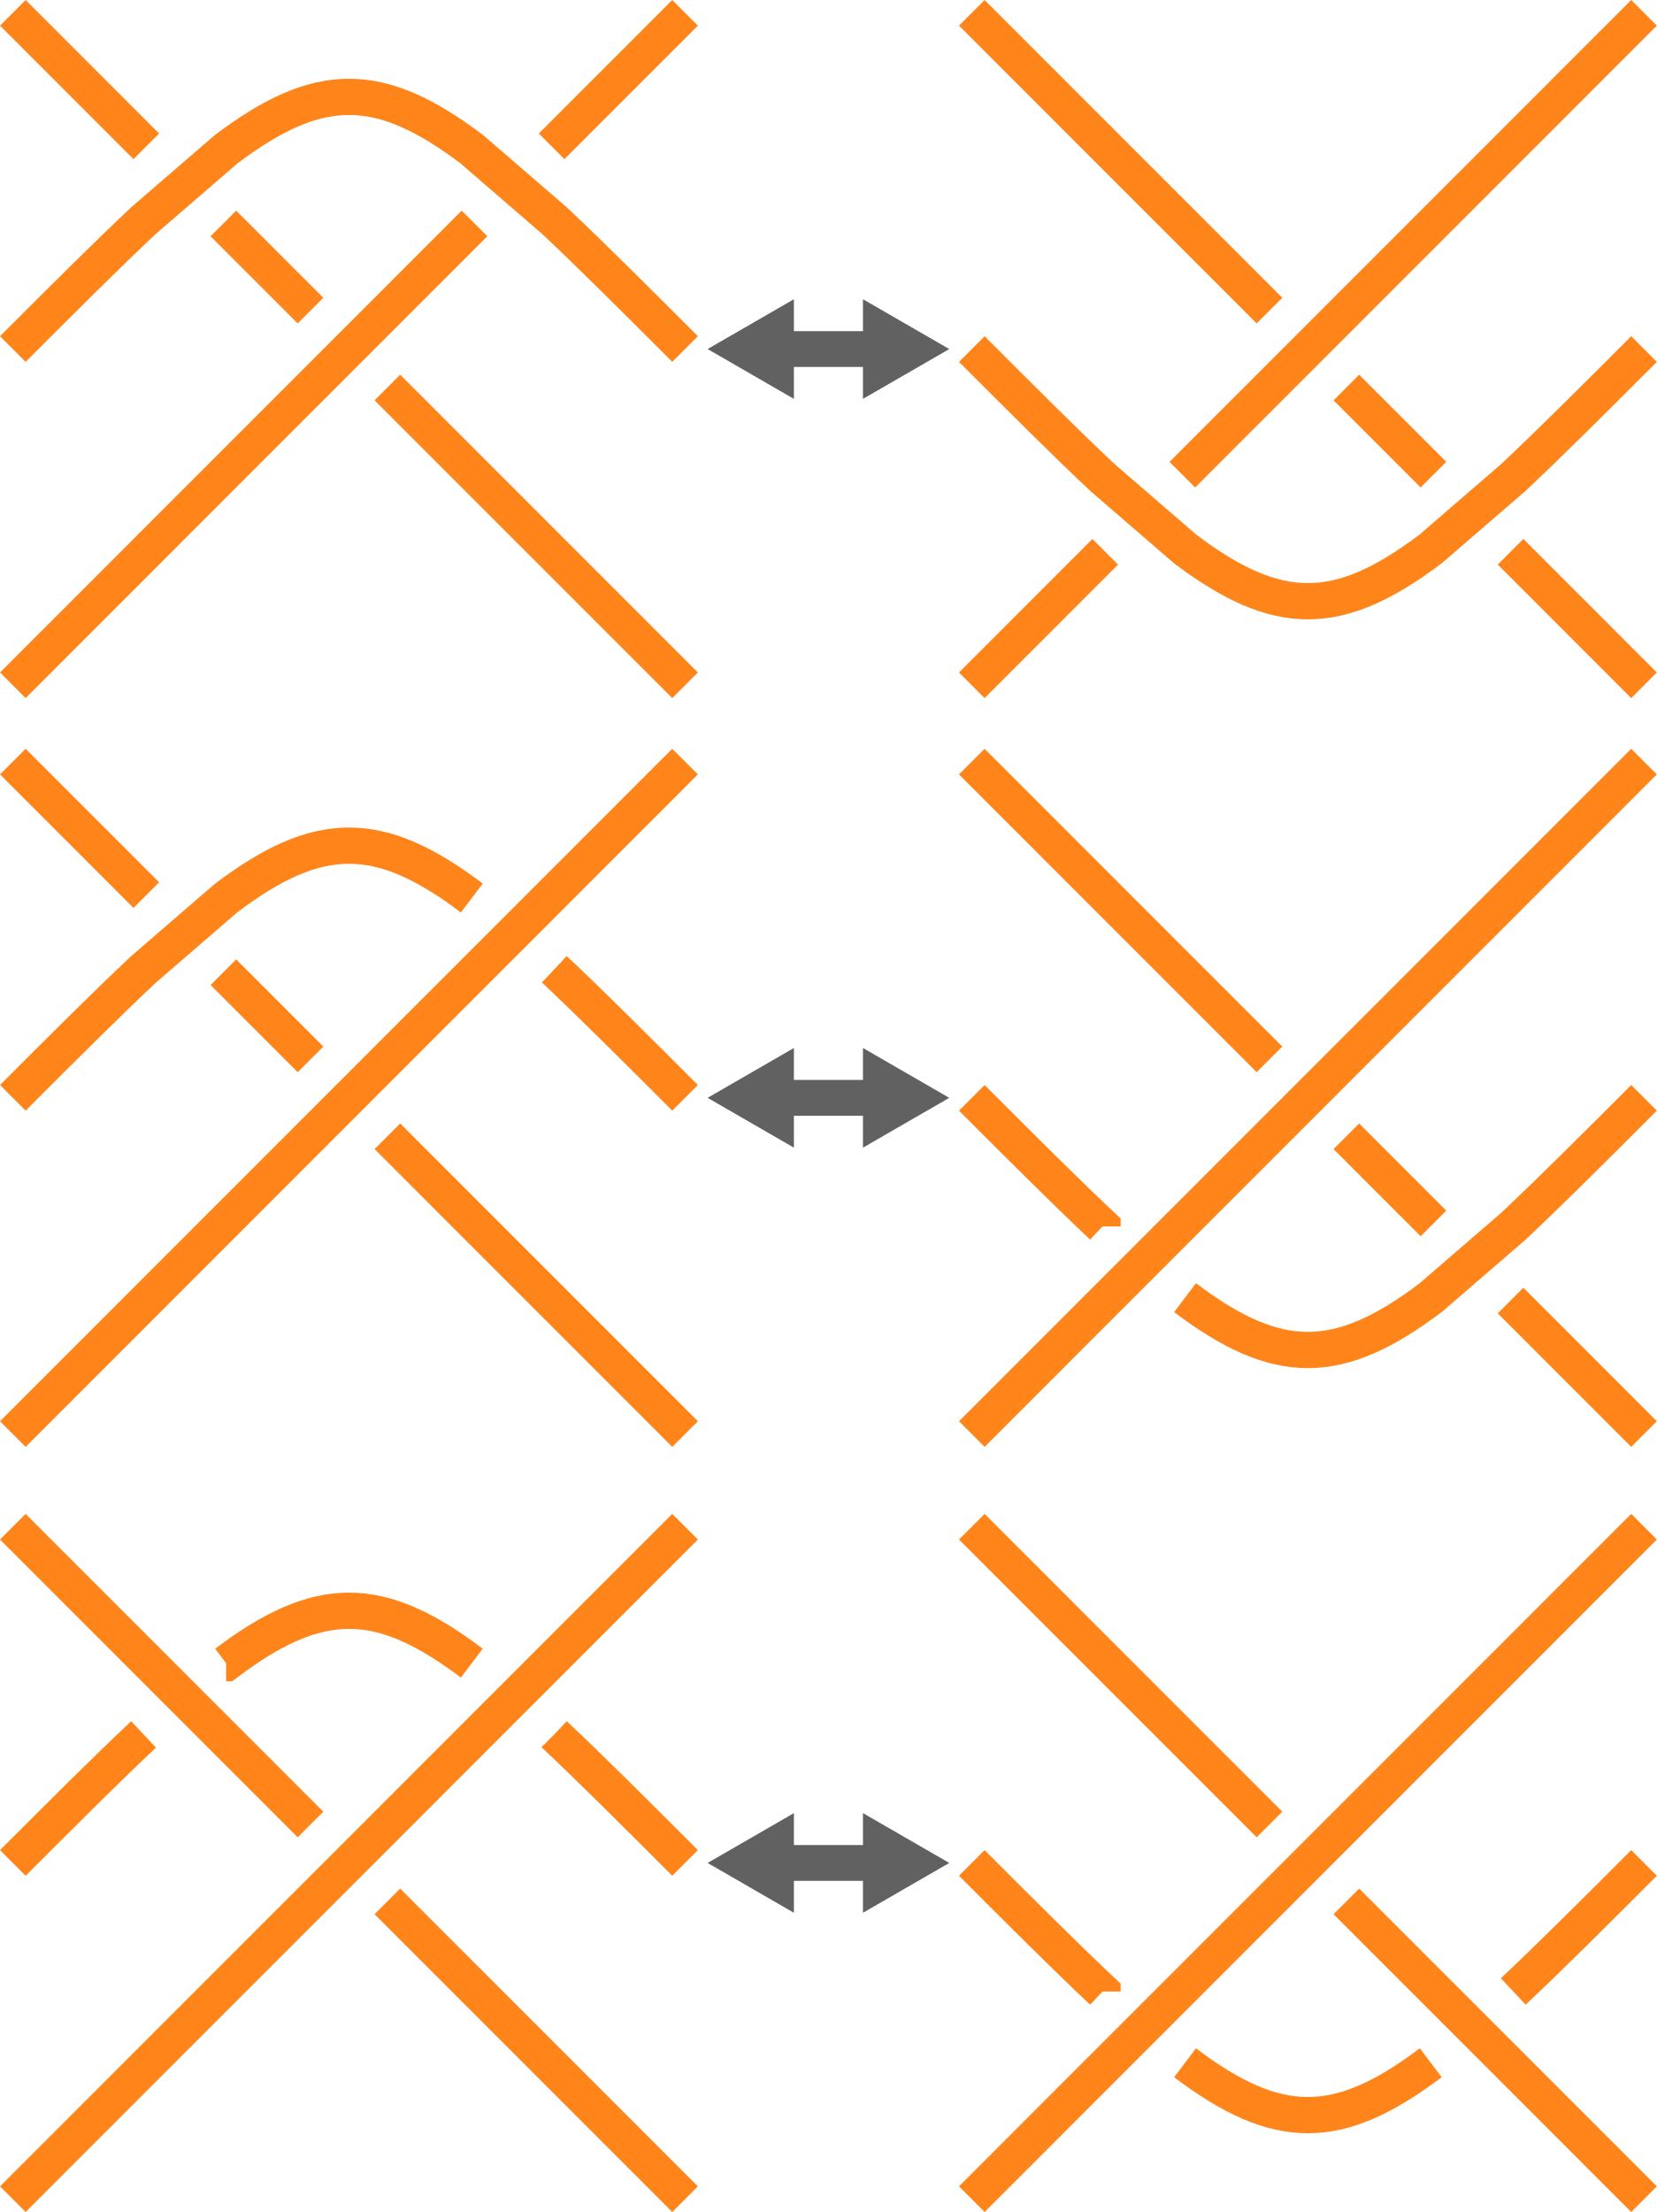
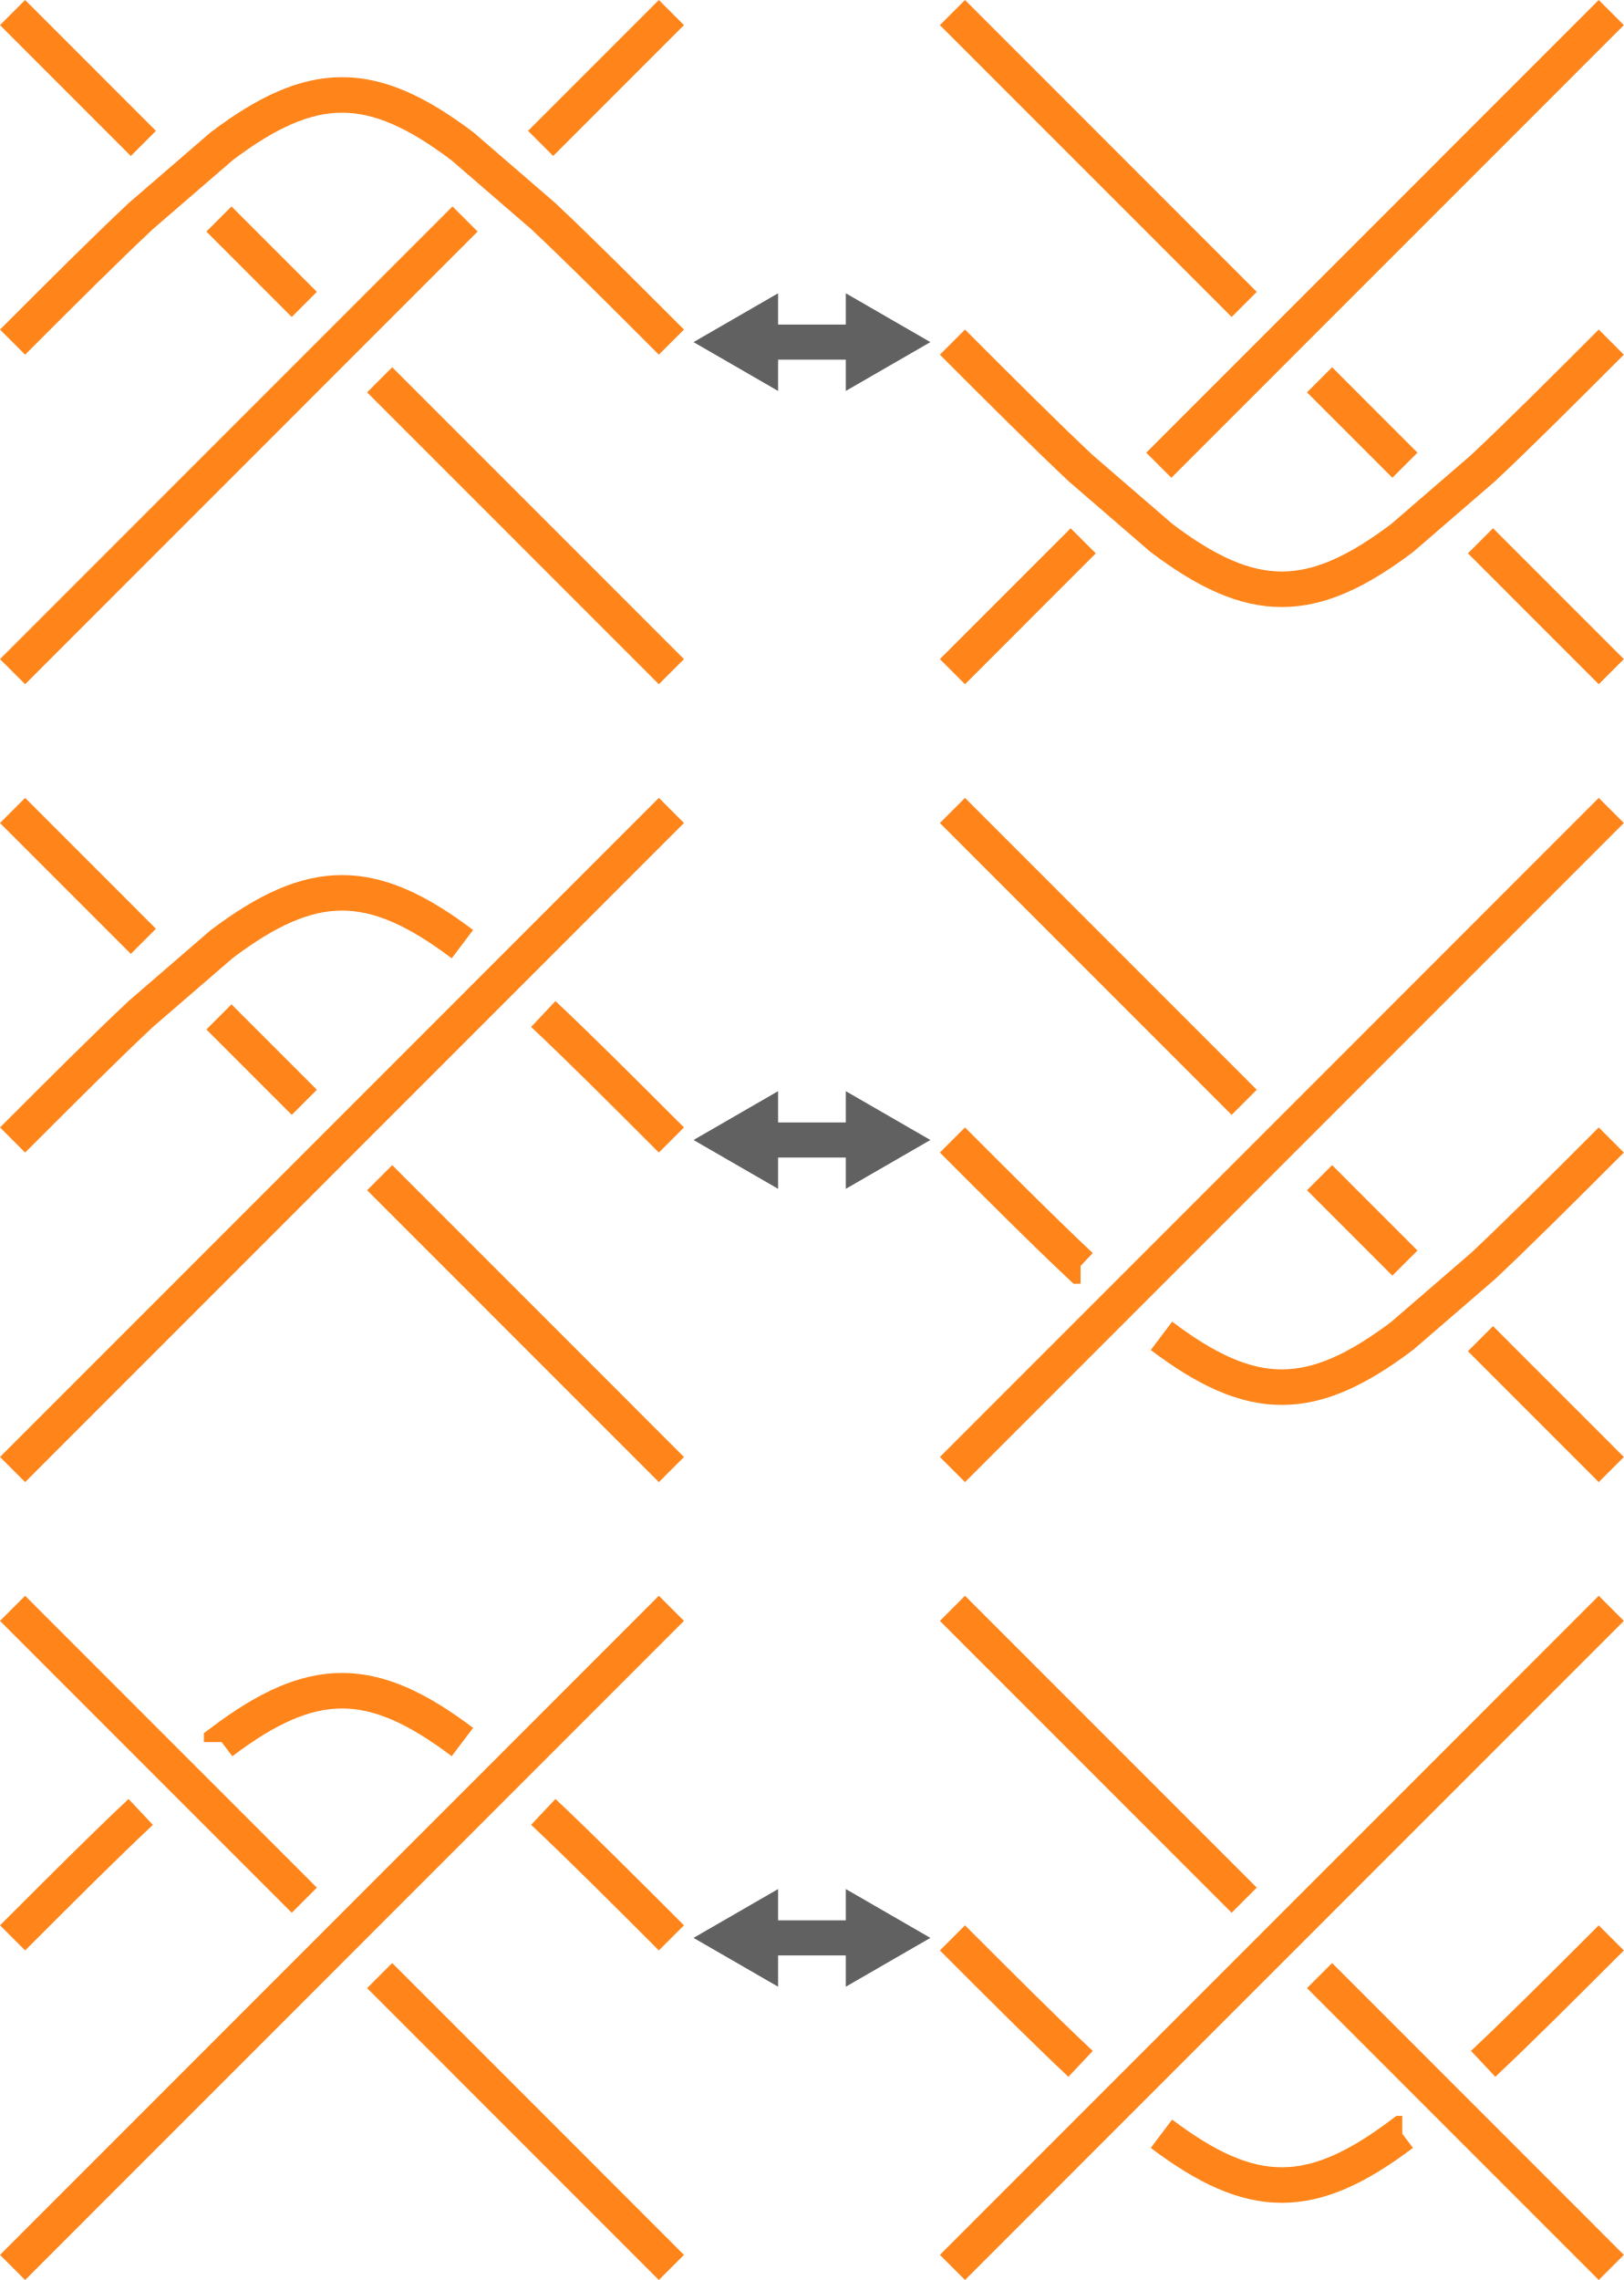
- <svg xmlns="http://www.w3.org/2000/svg" viewBox="0 0 1727.734 2306.323" version="1.1" id="svg5">
+ <svg xmlns="http://www.w3.org/2000/svg" viewBox="0 0 1727.734 2425.439" version="1.1" id="svg5" width="1727.734" height="2425.439">
  <defs id="defs5">
    </defs>
-   <g id="g6" transform="translate(4.3849104e-4,780.7029)">
-     <path d="M 0.068,13.95 104.467,118.372 M 164.753,178.672 232.881,246.814 M 293.007,306.952 525.82,539.816 m -525.75,0 L 525.818,13.95 M 0.07,276.883 C 39.476,237.477 72.976,203.977 102.34,176.382 l 64.542,-55.722 c 72.364,-54.626 119.825,-54.636 192.155,-0.031 m 64.533,55.73 6.9e-4,6e-4 c 29.357,27.6 62.85,61.107 102.25,100.523" class="stroke-orange fill-orange" style="fill:none;stroke:#ff851b;stroke-width:28.346;stroke-miterlimit:4.1" transform="matrix(1.33333,0,0,1.33333,13.273,-5.238)" id="path1" />
-     <path id="path2" style="fill:#616161;stroke:none;stroke-width:28.346;stroke-miterlimit:4.1" class="stroke-comment fill-comment" d="m 568.001,303.038 -90,51.963 90,51.961 v -33.297 h 72 v 33.297 l 90,-51.961 -90,-51.963 v 33.297 h -72 z" transform="translate(259.88,8.939)" />
-     <path d="M 0.068,13.95 104.467,118.372 M 164.753,178.672 232.881,246.814 M 293.007,306.952 525.82,539.816 m -525.75,0 L 525.818,13.95 M 0.07,276.883 C 39.476,237.477 72.976,203.977 102.34,176.382 l 64.542,-55.722 c 72.364,-54.626 119.825,-54.636 192.155,-0.031 m 64.533,55.73 6.9e-4,6e-4 c 29.357,27.6 62.85,61.107 102.25,100.523" class="stroke-orange fill-orange" style="fill:none;stroke:#ff851b;stroke-width:28.346;stroke-miterlimit:4.1" transform="matrix(-1.33333,0,0,-1.33333,1714.46,733.116)" id="path5" />
+   <g id="g6" transform="translate(4.3849104e-4,848.7808)">
+     <path id="path1" style="fill:none;stroke:#ff851b;stroke-width:28.346;stroke-miterlimit:4.1" class="stroke-orange fill-orange" transform="matrix(1.33333,0,0,1.33333,13.273,-5.238)" d="m 0.068,13.95 104.399,104.422 m 60.286,60.3 68.128,68.142 m 60.125,60.138 232.814,232.864 m -525.75,0 L 525.818,13.95 M 0.07,276.883 C 39.476,237.477 72.976,203.977 102.34,176.382 l 64.542,-55.722 c 72.364,-54.626 119.825,-54.636 192.155,-0.031 m 64.533,55.73 6.9e-4,6e-4 c 29.357,27.6 62.85,61.107 102.25,100.523" />
+     <path d="m 730,355 -90,51.962 V 303.038 Z" class="stroke-comment fill-comment" style="fill:#616161;stroke:none;stroke-width:28.346;stroke-miterlimit:4.1" transform="translate(259.88,8.939)" id="path2" />
+     <path d="m 604.127,-290.882 h 60.62 v 27.997 h -60.62 z" class="stroke-comment fill-comment" style="fill:#616161;stroke:none;stroke-width:28.346;stroke-miterlimit:4.1" transform="matrix(1.33333,0,0,1.33333,15.379,733.116)" id="path3" />
+     <path d="m 730,355 -90,51.962 V 303.038 Z" class="stroke-comment fill-comment" style="fill:#616161;stroke:none;stroke-width:28.346;stroke-miterlimit:4.1" transform="matrix(-1,0,0,1,1467.881,8.939)" id="path4" />
+     <path d="m 0.068,13.95 104.399,104.422 m 60.286,60.3 68.128,68.142 m 60.125,60.138 232.814,232.864 m -525.75,0 L 525.818,13.95 M 0.07,276.883 C 39.476,237.477 72.976,203.977 102.34,176.382 l 64.542,-55.722 c 72.364,-54.626 119.825,-54.636 192.155,-0.031 m 64.533,55.73 6.9e-4,6e-4 c 29.357,27.6 62.85,61.107 102.25,100.523" class="stroke-orange fill-orange" style="fill:none;stroke:#ff851b;stroke-width:28.346;stroke-miterlimit:4.1" transform="matrix(-1.33333,0,0,-1.33333,1714.46,733.116)" id="path5" />
  </g>
-   <g id="g8" transform="translate(4.3849104e-4,-7.8853485e-4)">
-     <path d="M 0.068,13.95 104.467,118.372 M 164.753,178.672 232.881,246.814 M 293.007,306.952 525.82,539.816 m -525.75,0 361.091,-361.172 M 421.447,118.345 525.818,13.95 M 0.07,276.883 C 39.476,237.477 72.976,203.977 102.34,176.382 l 64.542,-55.722 c 72.364,-54.626 119.825,-54.636 192.156,-0.03 l 64.533,55.73 c 29.357,27.6 62.85,61.107 102.25,100.523" class="stroke-orange fill-orange" style="fill:none;stroke:#ff851b;stroke-width:28.346;stroke-miterlimit:4.1" transform="matrix(1.33333,0,0,1.33333,13.273,-5.238)" id="path6" />
-     <path id="path7" style="fill:#616161;stroke:none;stroke-width:28.346;stroke-miterlimit:4.1" class="stroke-comment fill-comment" d="m 568.001,303.038 -90,51.963 90,51.961 v -33.297 h 72 v 33.297 l 90,-51.961 -90,-51.963 v 33.297 h -72 z" transform="translate(259.88,8.939)" />
-     <path d="M 0.068,13.95 104.467,118.372 M 164.753,178.672 232.881,246.814 M 293.007,306.952 525.82,539.816 m -525.75,0 361.091,-361.172 M 421.447,118.345 525.818,13.95 M 0.07,276.883 C 39.476,237.477 72.976,203.977 102.34,176.382 l 64.542,-55.722 c 72.364,-54.626 119.825,-54.636 192.156,-0.03 l 64.533,55.73 c 29.357,27.6 62.85,61.107 102.25,100.523" class="stroke-orange fill-orange" style="fill:none;stroke:#ff851b;stroke-width:28.346;stroke-miterlimit:4.1" transform="matrix(-1.33333,0,0,-1.33333,1714.46,733.116)" id="path8" />
+   <g id="svg5-2" transform="translate(4.3849104e-4,1697.562)">
+     <g id="g6-7">
+       <path id="path1-0" style="fill:none;stroke:#ff851b;stroke-width:28.346;stroke-miterlimit:4.1" class="stroke-orange fill-orange" transform="matrix(1.33333,0,0,1.33333,13.273,-5.238)" d="m 0.068,13.95 136.34,136.37 96.473,96.494 m 60.125,60.138 232.814,232.864 m -525.75,0 L 525.818,13.95 M 0.07,276.883 C 39.476,237.477 72.976,203.977 102.339,176.383 m 64.541,-55.722 0.001,-9.6e-4 c 72.364,-54.626 119.825,-54.636 192.155,-0.031 m 64.533,55.73 6.9e-4,6e-4 c 29.357,27.6 62.85,61.107 102.25,100.523" />
+       <path d="m 730,355 -90,51.962 V 303.038 Z" class="stroke-comment fill-comment" style="fill:#616161;stroke:none;stroke-width:28.346;stroke-miterlimit:4.1" transform="translate(259.88,8.939)" id="path2-9" />
+       <path d="m 604.127,-290.882 h 60.62 v 27.997 h -60.62 z" class="stroke-comment fill-comment" style="fill:#616161;stroke:none;stroke-width:28.346;stroke-miterlimit:4.1" transform="matrix(1.33333,0,0,1.33333,15.379,733.116)" id="path3-3" />
+       <path d="m 730,355 -90,51.962 V 303.038 Z" class="stroke-comment fill-comment" style="fill:#616161;stroke:none;stroke-width:28.346;stroke-miterlimit:4.1" transform="matrix(-1,0,0,1,1467.881,8.939)" id="path4-6" />
+       <path d="m 0.068,13.95 136.34,136.37 96.473,96.494 m 60.125,60.138 232.814,232.864 m -525.75,0 L 525.818,13.95 M 0.07,276.883 C 39.476,237.477 72.976,203.977 102.339,176.383 m 64.541,-55.722 0.001,-9.6e-4 c 72.364,-54.626 119.825,-54.636 192.155,-0.031 m 64.533,55.73 6.9e-4,6e-4 c 29.357,27.6 62.85,61.107 102.25,100.523" class="stroke-orange fill-orange" style="fill:none;stroke:#ff851b;stroke-width:28.346;stroke-miterlimit:4.1" transform="matrix(-1.33333,0,0,-1.33333,1714.46,733.116)" id="path5-0" />
+     </g>
  </g>
-   <g id="g13" transform="translate(4.3849104e-4,1578.446)">
-     <path d="m 0.068,13.95 136.34,136.37 96.473,96.494 M 293.007,306.952 525.82,539.816 m -525.75,0 L 525.818,13.95 M 0.07,276.883 C 39.476,237.477 72.976,203.977 102.339,176.383 m 64.541,-55.722 0.001,-9.6e-4 c 72.364,-54.626 119.825,-54.636 192.155,-0.031 m 64.533,55.73 6.9e-4,6e-4 c 29.357,27.6 62.85,61.107 102.25,100.523" class="stroke-orange fill-orange" style="fill:none;stroke:#ff851b;stroke-width:28.346;stroke-miterlimit:4.1" transform="matrix(1.33333,0,0,1.33333,13.273,-5.238)" id="path11" />
-     <path id="path12" style="fill:#616161;stroke:none;stroke-width:28.346;stroke-miterlimit:4.1" class="stroke-comment fill-comment" d="m 568.001,303.038 -90,51.963 90,51.961 v -33.297 h 72 v 33.297 l 90,-51.961 -90,-51.963 v 33.297 h -72 z" transform="translate(259.88,8.939)" />
-     <path d="m 0.068,13.95 136.34,136.37 96.473,96.494 M 293.007,306.952 525.82,539.816 m -525.75,0 L 525.818,13.95 M 0.07,276.883 C 39.476,237.477 72.976,203.977 102.339,176.383 m 64.541,-55.722 0.001,-9.6e-4 c 72.364,-54.626 119.825,-54.636 192.155,-0.031 m 64.533,55.73 6.9e-4,6e-4 c 29.357,27.6 62.85,61.107 102.25,100.523" class="stroke-orange fill-orange" style="fill:none;stroke:#ff851b;stroke-width:28.346;stroke-miterlimit:4.1" transform="matrix(-1.33333,0,0,-1.33333,1714.46,733.116)" id="path13" />
+   <g id="svg5-6" transform="translate(4.3849104e-4,-7.8842281e-4)">
+     <g id="g6-1">
+       <path id="path1-8" style="fill:none;stroke:#ff851b;stroke-width:28.346;stroke-miterlimit:4.1" class="stroke-orange fill-orange" transform="matrix(1.33333,0,0,1.33333,13.273,-5.238)" d="m 0.068,13.95 104.399,104.422 m 60.286,60.3 68.128,68.142 m 60.125,60.138 232.814,232.864 m -525.75,0 361.091,-361.172 M 421.447,118.345 525.818,13.95 M 0.07,276.883 C 39.476,237.477 72.976,203.977 102.34,176.382 l 64.542,-55.722 c 72.364,-54.626 119.825,-54.636 192.156,-0.03 l 64.533,55.73 c 29.357,27.6 62.85,61.107 102.25,100.523" />
+       <path d="m 730,355 -90,51.962 V 303.038 Z" class="stroke-comment fill-comment" style="fill:#616161;stroke:none;stroke-width:28.346;stroke-miterlimit:4.1" transform="translate(259.88,8.939)" id="path2-7" />
+       <path d="m 604.127,-290.882 h 60.62 v 27.997 h -60.62 z" class="stroke-comment fill-comment" style="fill:#616161;stroke:none;stroke-width:28.346;stroke-miterlimit:4.1" transform="matrix(1.33333,0,0,1.33333,15.379,733.116)" id="path3-9" />
+       <path d="m 730,355 -90,51.962 V 303.038 Z" class="stroke-comment fill-comment" style="fill:#616161;stroke:none;stroke-width:28.346;stroke-miterlimit:4.1" transform="matrix(-1,0,0,1,1467.881,8.939)" id="path4-2" />
+       <path d="m 0.068,13.95 104.399,104.422 m 60.286,60.3 68.128,68.142 m 60.125,60.138 232.814,232.864 m -525.75,0 361.091,-361.172 M 421.447,118.345 525.818,13.95 M 0.07,276.883 C 39.476,237.477 72.976,203.977 102.34,176.382 l 64.542,-55.722 c 72.364,-54.626 119.825,-54.636 192.156,-0.03 l 64.533,55.73 c 29.357,27.6 62.85,61.107 102.25,100.523" class="stroke-orange fill-orange" style="fill:none;stroke:#ff851b;stroke-width:28.346;stroke-miterlimit:4.1" transform="matrix(-1.33333,0,0,-1.33333,1714.46,733.116)" id="path5-02" />
+     </g>
  </g>
</svg>
